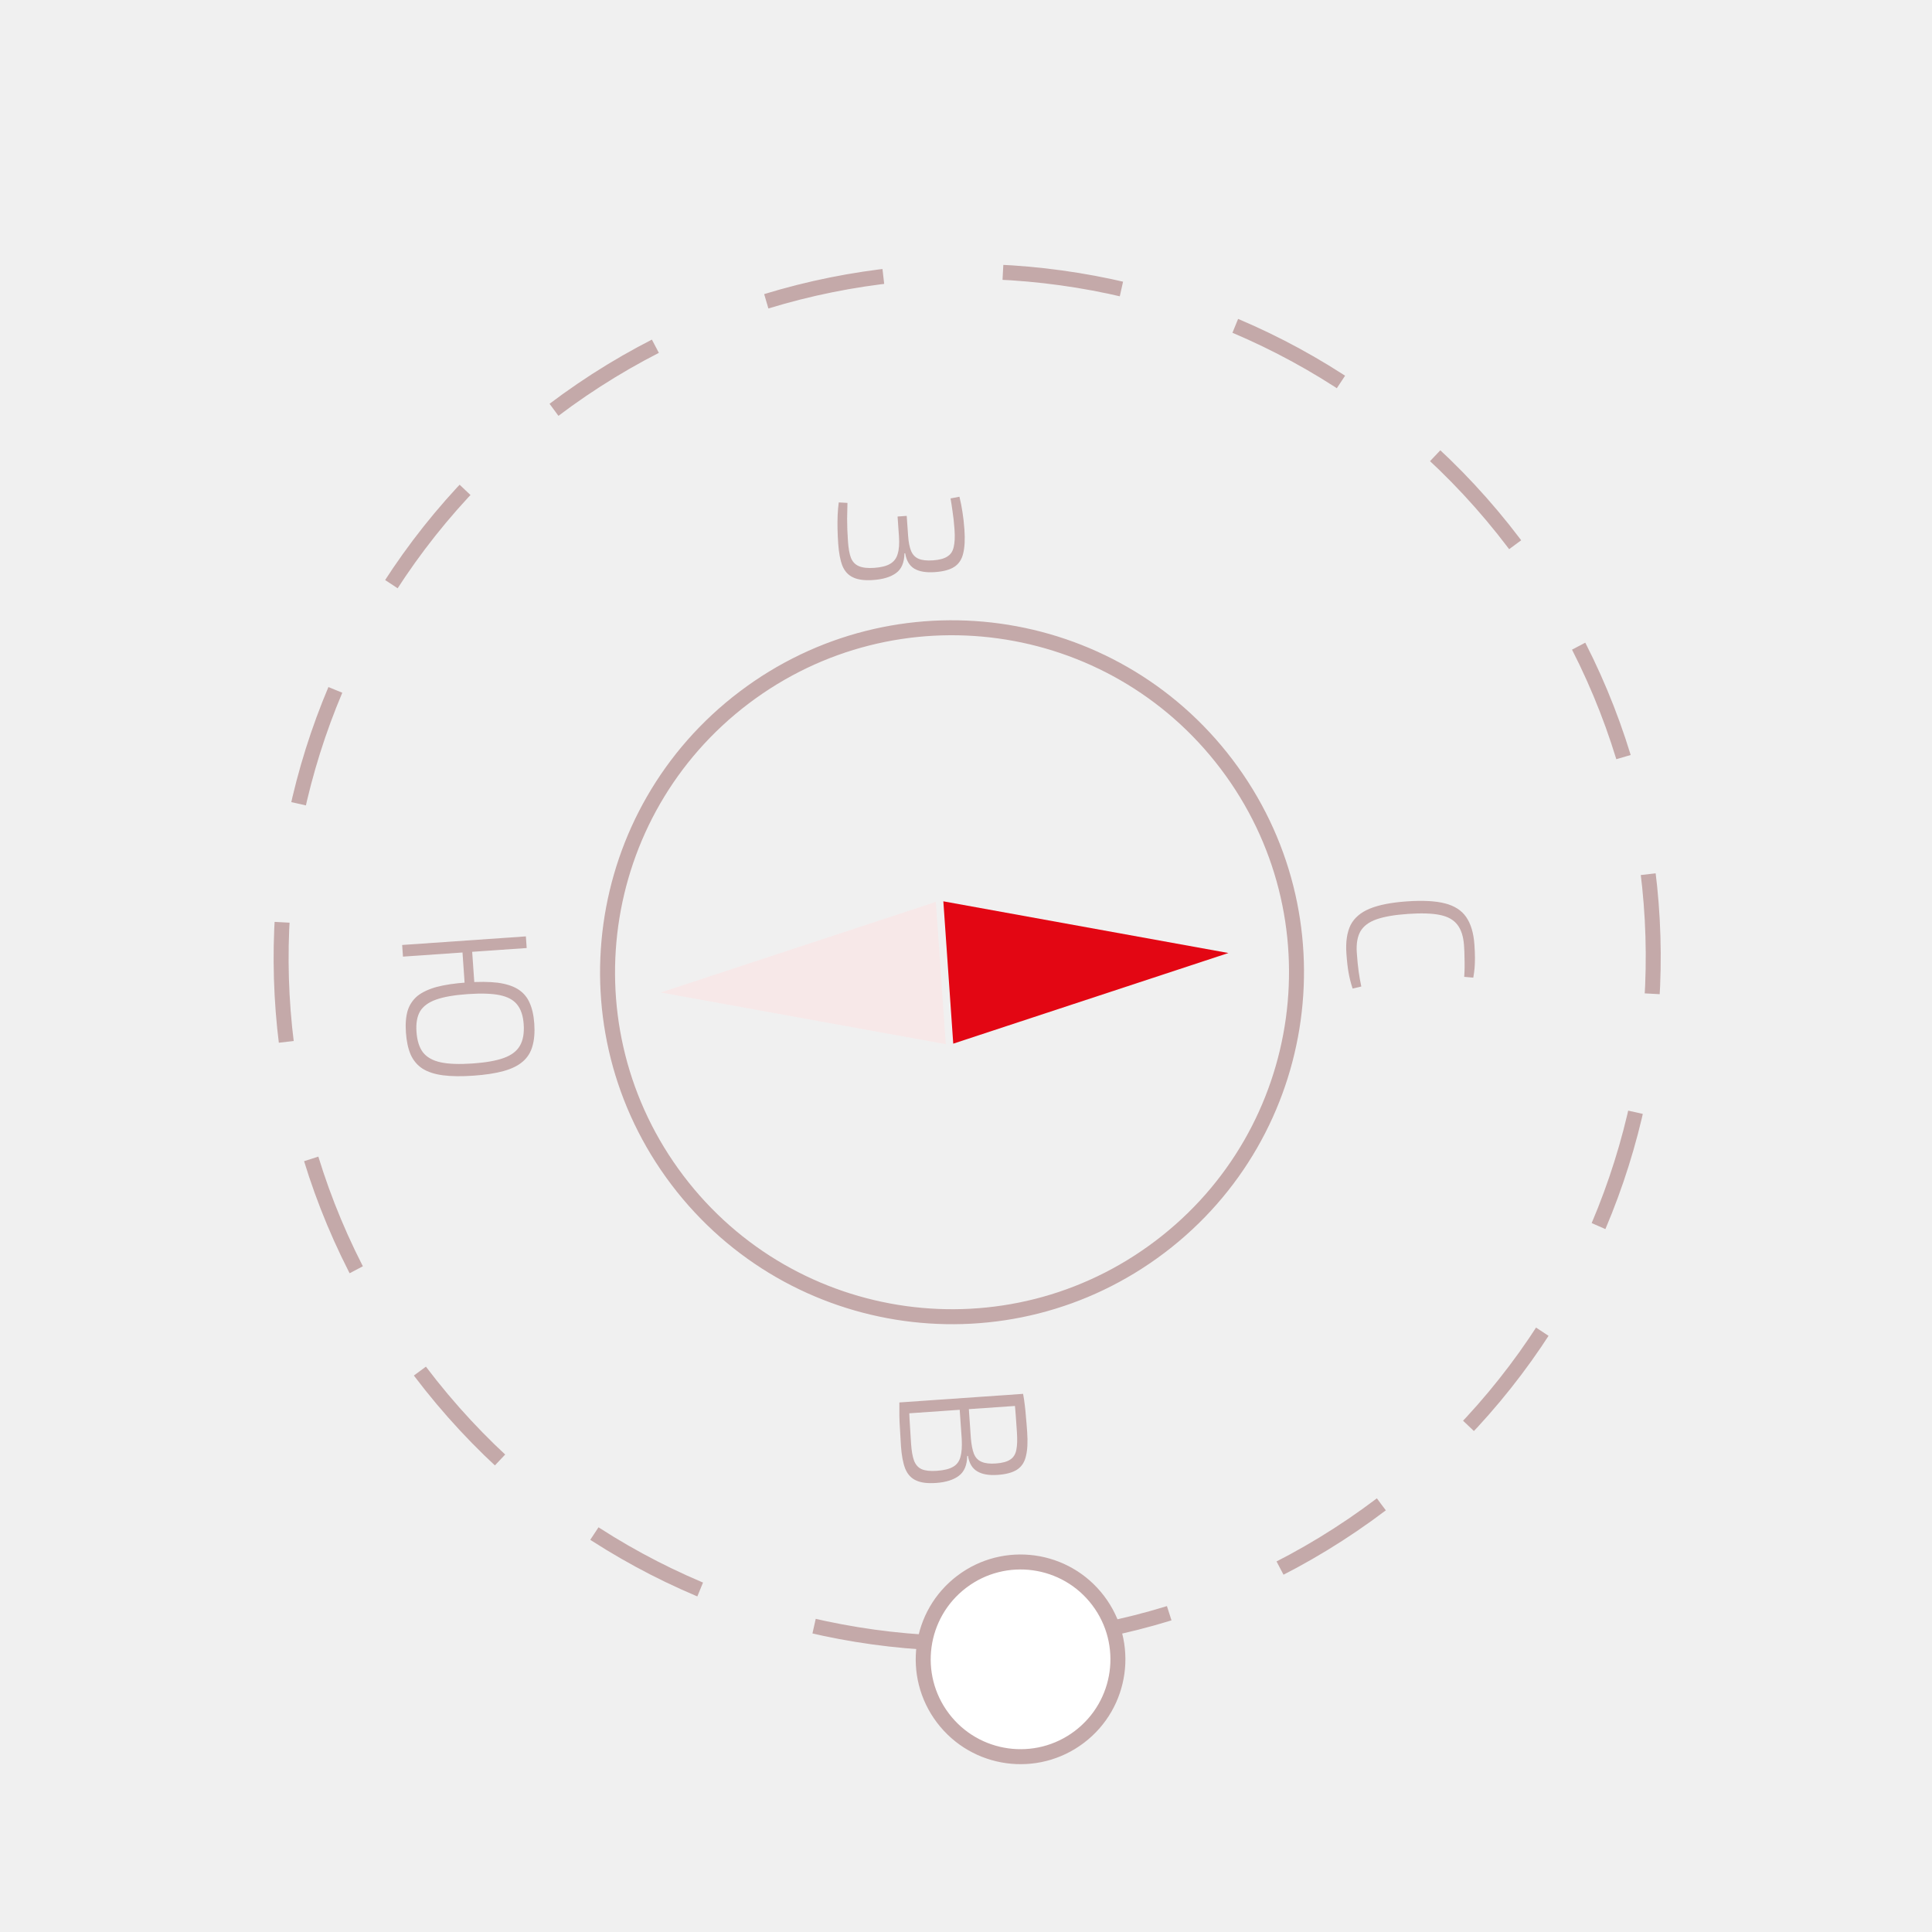
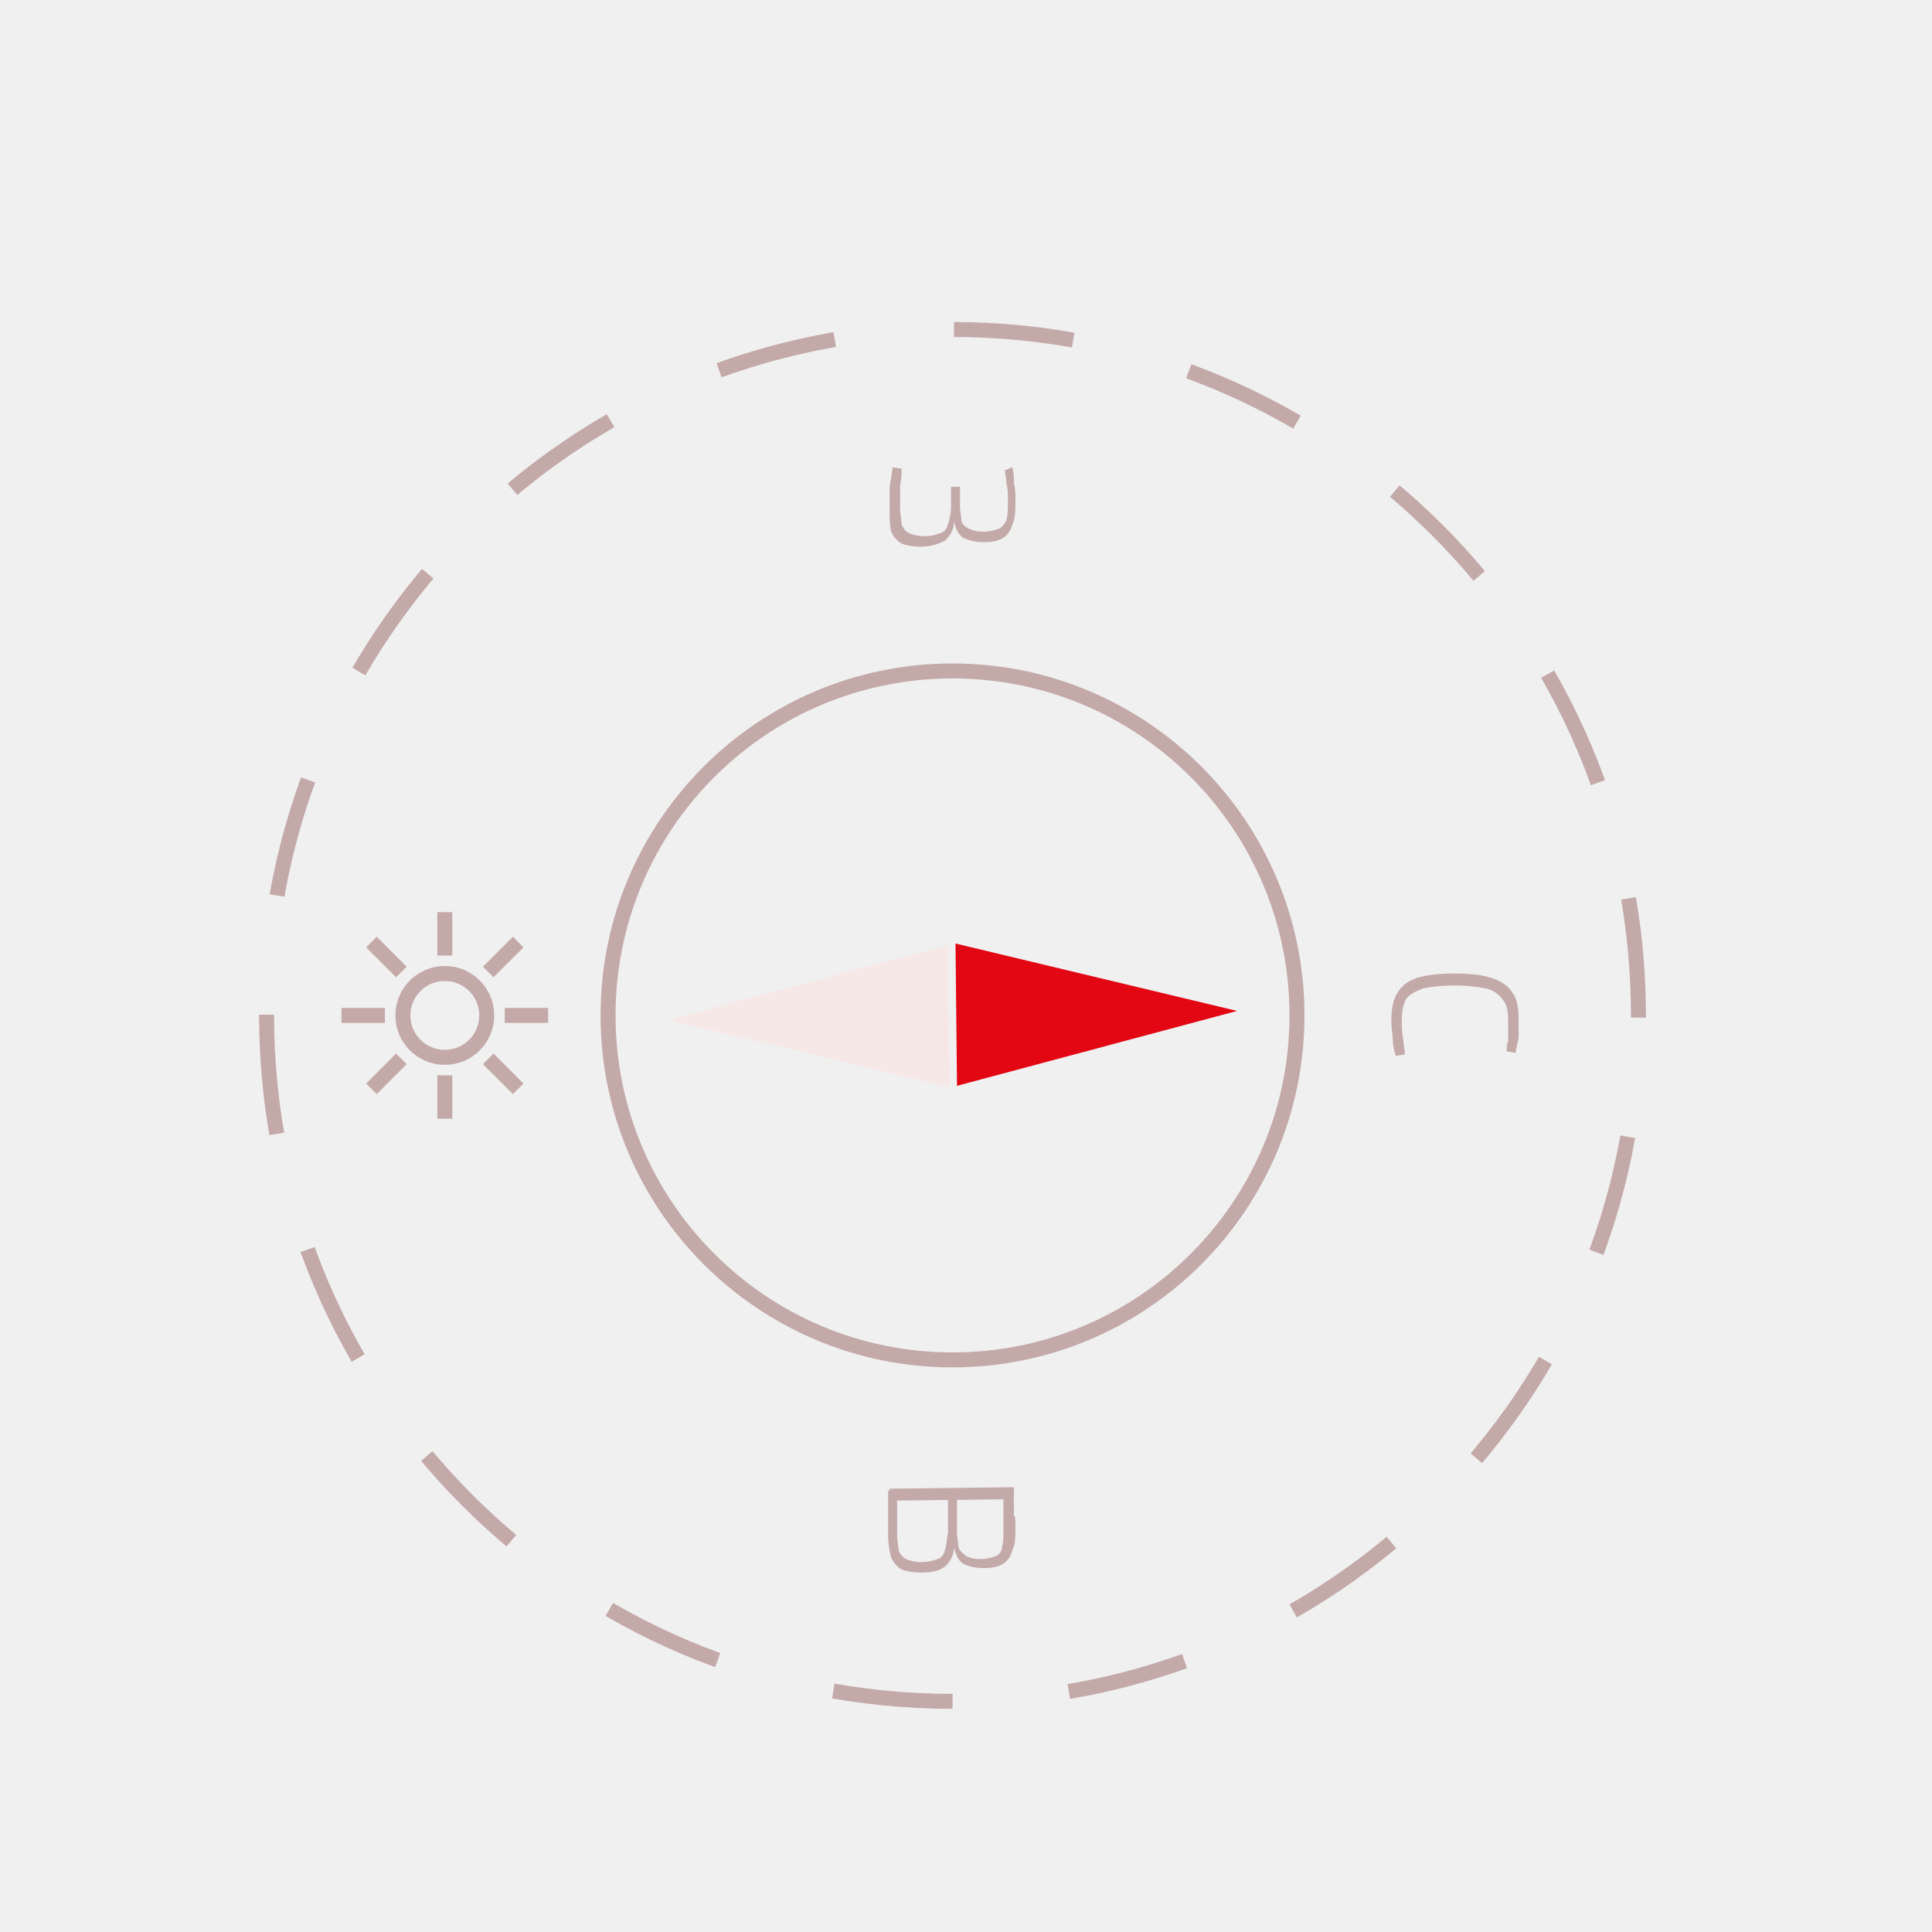
- <svg xmlns="http://www.w3.org/2000/svg" width="129" height="129" viewBox="0 0 129 129" fill="none">
-   <g transform="rotate(52.8665 64.5 64.5)">
-     <path d="M83.854 36.574C84.136 36.758 84.372 36.922 84.564 37.067C84.763 37.216 84.941 37.361 85.098 37.501C85.254 37.642 85.411 37.797 85.568 37.966L85.159 38.416C84.976 38.258 84.805 38.117 84.646 37.995C84.494 37.876 84.323 37.75 84.134 37.617C83.955 37.481 83.735 37.327 83.474 37.157C82.978 36.833 82.523 36.674 82.108 36.68C81.697 36.68 81.29 36.858 80.885 37.214C80.48 37.571 80.032 38.124 79.542 38.874C79.052 39.624 78.725 40.256 78.561 40.77C78.398 41.285 78.396 41.733 78.557 42.115C78.723 42.491 79.053 42.841 79.549 43.164C79.964 43.436 80.322 43.655 80.624 43.823C80.925 43.991 81.226 44.145 81.526 44.284L81.285 44.829C80.956 44.719 80.629 44.582 80.306 44.419C79.99 44.26 79.61 44.036 79.168 43.747C78.519 43.323 78.071 42.867 77.824 42.382C77.589 41.894 77.555 41.331 77.722 40.695C77.889 40.059 78.261 39.299 78.839 38.415C79.416 37.531 79.963 36.884 80.478 36.476C80.994 36.067 81.52 35.876 82.057 35.902C82.606 35.925 83.205 36.15 83.854 36.574Z" fill="#C4A9A9" />
-     <path d="M50.161 89.8C50.656 90.124 51.033 90.461 51.292 90.811C51.555 91.155 51.698 91.535 51.722 91.952C51.75 92.363 51.66 92.829 51.452 93.353C51.244 93.876 50.921 94.473 50.483 95.142C50.046 95.812 49.629 96.348 49.234 96.749C48.838 97.149 48.444 97.423 48.053 97.568C47.666 97.707 47.26 97.729 46.836 97.633C46.415 97.53 45.957 97.317 45.462 96.993C44.986 96.683 44.624 96.36 44.374 96.025C44.136 95.688 44.006 95.316 43.984 94.91C43.974 94.502 44.073 94.036 44.281 93.513C44.496 92.994 44.822 92.4 45.259 91.73C45.697 91.06 46.11 90.523 46.499 90.117C46.895 89.716 47.279 89.442 47.653 89.294C48.038 89.144 48.43 89.114 48.831 89.204C49.242 89.291 49.685 89.49 50.161 89.8ZM45.836 87.161L41.307 94.093L40.654 93.667L45.183 86.735L45.836 87.161ZM45.89 91.554L45.536 92.097L43.406 90.705L43.76 90.163L45.89 91.554ZM49.773 90.393C49.298 90.082 48.859 89.934 48.458 89.949C48.061 89.957 47.66 90.14 47.255 90.496C46.85 90.853 46.403 91.406 45.912 92.156C45.422 92.906 45.096 93.539 44.932 94.053C44.768 94.567 44.76 95.011 44.907 95.384C45.059 95.751 45.373 96.09 45.849 96.401C46.344 96.724 46.797 96.887 47.208 96.887C47.623 96.881 48.036 96.702 48.448 96.35C48.859 95.998 49.31 95.446 49.8 94.696C50.29 93.946 50.614 93.312 50.771 92.793C50.928 92.275 50.924 91.828 50.759 91.452C50.597 91.07 50.269 90.717 49.773 90.393Z" fill="#C4A9A9" />
-     <path d="M41.202 46.991C41.758 47.354 42.165 47.697 42.423 48.018C42.686 48.333 42.806 48.669 42.782 49.027C42.759 49.384 42.592 49.8 42.281 50.276C41.958 50.772 41.62 51.091 41.269 51.234C40.917 51.377 40.52 51.333 40.079 51.102L40.053 51.142C40.538 51.526 40.775 51.939 40.763 52.38C40.759 52.827 40.575 53.327 40.212 53.883C39.901 54.359 39.587 54.679 39.269 54.844C38.957 55.013 38.609 55.049 38.224 54.95C37.844 54.845 37.393 54.622 36.87 54.281C36.575 54.088 36.299 53.898 36.039 53.709C35.78 53.521 35.539 53.334 35.315 53.15C35.092 52.966 34.885 52.778 34.694 52.587L35.07 52.144C35.278 52.309 35.558 52.53 35.911 52.809C36.269 53.08 36.679 53.367 37.141 53.669C37.529 53.923 37.859 54.091 38.131 54.172C38.407 54.247 38.658 54.221 38.885 54.092C39.124 53.961 39.363 53.712 39.604 53.343C39.858 52.955 40.001 52.618 40.034 52.334C40.071 52.043 39.998 51.775 39.813 51.531C39.634 51.279 39.339 51.02 38.931 50.753L37.816 50.025L38.15 49.513L39.266 50.241C39.627 50.477 39.939 50.629 40.202 50.695C40.464 50.761 40.703 50.731 40.92 50.605C41.136 50.479 41.356 50.245 41.579 49.903C41.811 49.548 41.934 49.242 41.95 48.984C41.976 48.725 41.891 48.482 41.693 48.258C41.507 48.031 41.21 47.784 40.801 47.517C40.413 47.264 40.059 47.052 39.74 46.882C39.432 46.709 39.181 46.574 38.987 46.476L39.255 45.934C39.598 46.082 39.917 46.237 40.212 46.401C40.517 46.563 40.847 46.759 41.202 46.991Z" fill="#C4A9A9" />
-     <path d="M91.768 80.025C92.331 80.392 92.741 80.737 92.999 81.058C93.269 81.377 93.392 81.716 93.368 82.073C93.345 82.431 93.178 82.847 92.868 83.323C92.544 83.818 92.203 84.135 91.845 84.274C91.493 84.417 91.097 84.373 90.655 84.142L90.629 84.182C91.114 84.566 91.354 84.981 91.349 85.427C91.351 85.877 91.171 86.381 90.808 86.936C90.497 87.412 90.183 87.732 89.865 87.897C89.553 88.067 89.202 88.1 88.811 87.997C88.424 87.887 87.969 87.662 87.446 87.321C87.065 87.071 86.739 86.853 86.468 86.667C86.2 86.492 85.957 86.324 85.738 86.162C85.519 85.999 85.289 85.825 85.047 85.639L85.529 85.208C85.666 85.307 85.933 85.491 86.33 85.76C86.728 86.029 87.194 86.339 87.73 86.689C88.132 86.951 88.469 87.124 88.74 87.205C89.022 87.285 89.275 87.264 89.498 87.142C89.726 87.013 89.96 86.765 90.2 86.396C90.458 86.001 90.604 85.661 90.637 85.377C90.676 85.097 90.601 84.833 90.41 84.584C90.225 84.339 89.924 84.076 89.507 83.793L87.357 82.389L87.692 81.876L89.842 83.281C90.214 83.515 90.53 83.668 90.788 83.741C91.057 83.812 91.3 83.784 91.516 83.658C91.739 83.536 91.962 83.305 92.185 82.963C92.417 82.608 92.541 82.302 92.556 82.044C92.578 81.791 92.487 81.55 92.283 81.321C92.086 81.097 91.779 80.849 91.364 80.578C91.049 80.372 90.765 80.186 90.51 80.02C90.256 79.853 90.032 79.712 89.841 79.597C89.653 79.474 89.498 79.382 89.375 79.321L89.576 78.707C89.814 78.825 90.036 78.946 90.242 79.07C90.451 79.188 90.673 79.324 90.908 79.477C91.153 79.627 91.44 79.81 91.768 80.025ZM90.219 79.127L85.691 86.059L85.047 85.639L89.576 78.707L90.219 79.127Z" fill="#C4A9A9" />
-     <circle cx="64.269" cy="65.495" r="23" stroke="#C4A9A9" />
-     <circle cx="64.092" cy="64.092" r="45.806" stroke="#C4A9A9" stroke-dasharray="8 8" />
-     <path d="M53.604 81.82L59.871 63.518L67.846 68.728L53.604 81.82Z" fill="#F7E8E8" />
-     <path d="M74.386 50.007L68.12 68.309L60.144 63.099L74.386 50.007Z" fill="#E30613" />
-     <circle cx="103.606" cy="89.542" r="6.5" fill="white" stroke="#C4A9A9" />
+ <svg xmlns="http://www.w3.org/2000/svg" version="1.1" id="Слой_1" x="0px" y="0px" viewBox="0 0 129 129" style="enable-background:new 0 0 129 129;" xml:space="preserve">
+   <g transform="rotate(90 63.6 67.8)">
+     <style type="text/css">
+ 	.st0{fill:#C4A9A9;}
+ 	.st1{fill:none;stroke:#C4A9A9;stroke-dasharray:8,8;}
+ 	.st2{fill:none;stroke:#C4A9A9;}
+ 	.st3{fill:#F7E8E8;}
+ 	.st4{fill:#E30613;}
+ </style>
+     <path class="st0" d="M63.9,30c0.3,0,0.6,0,0.9,0c0.2,0,0.5,0,0.7,0.1c0.2,0,0.4,0.1,0.6,0.1L66,30.8c-0.2,0-0.5,0-0.7-0.1  c-0.2,0-0.4,0-0.6,0c-0.2,0-0.5,0-0.8,0c-0.6,0-1.1,0.1-1.4,0.4c-0.3,0.2-0.6,0.6-0.7,1.1c-0.1,0.5-0.2,1.2-0.2,2.1  c0,0.9,0.1,1.6,0.2,2.1c0.2,0.5,0.4,0.9,0.7,1.1c0.3,0.2,0.8,0.3,1.4,0.3c0.5,0,0.9,0,1.3-0.1c0.3,0,0.7-0.1,1-0.1l0.1,0.6  c-0.3,0.1-0.7,0.2-1,0.2c-0.4,0-0.8,0.1-1.3,0.1c-0.8,0-1.4-0.1-1.9-0.4c-0.5-0.3-0.8-0.7-1-1.3c-0.2-0.6-0.3-1.5-0.3-2.5  c0-1.1,0.1-1.9,0.3-2.5c0.2-0.6,0.5-1.1,1-1.4C62.5,30.1,63.1,30,63.9,30z" />
+     <path class="st0" d="M29.2,63.6c0.7,0,1.2,0,1.6,0.2c0.4,0.1,0.7,0.3,0.9,0.6c0.2,0.3,0.3,0.7,0.3,1.3c0,0.6-0.1,1-0.3,1.4  c-0.2,0.3-0.6,0.5-1.1,0.6l0,0c0.6,0,1,0.3,1.3,0.6c0.2,0.4,0.4,0.9,0.4,1.6c0,0.6-0.1,1-0.2,1.3c-0.2,0.3-0.4,0.5-0.8,0.7  C30.8,72,30.3,72,29.7,72c-0.4,0-0.7,0-1,0c-0.3,0-0.6,0-0.9-0.1c-0.3,0-0.6-0.1-0.8-0.1l0.1-0.6c0.3,0,0.6,0,1.1,0.1  c0.4,0,0.9,0,1.5,0c0.5,0,0.8-0.1,1.1-0.1c0.3-0.1,0.5-0.3,0.6-0.5c0.1-0.2,0.2-0.6,0.2-1c0-0.5-0.1-0.8-0.2-1.1  c-0.1-0.3-0.3-0.4-0.6-0.5c-0.3-0.1-0.7-0.2-1.2-0.2l-1.3,0l0-0.6l1.3,0c0.4,0,0.8-0.1,1-0.1c0.3-0.1,0.4-0.3,0.5-0.5  c0.1-0.2,0.2-0.5,0.2-1c0-0.4-0.1-0.7-0.2-1c-0.1-0.2-0.3-0.4-0.6-0.5c-0.3-0.1-0.7-0.1-1.2-0.1c-0.5,0-0.9,0-1.2,0.1  c-0.4,0-0.6,0.1-0.9,0.1L27,63.8c0.4-0.1,0.7-0.1,1.1-0.1C28.4,63.6,28.8,63.6,29.2,63.6z" />
+     <path class="st0" d="M97.7,63.6c0.7,0,1.2,0,1.6,0.2c0.4,0.1,0.7,0.3,0.9,0.6c0.2,0.3,0.3,0.7,0.3,1.3c0,0.6-0.1,1-0.3,1.4  c-0.2,0.3-0.6,0.5-1.1,0.6l0,0c0.6,0,1,0.3,1.3,0.6c0.3,0.4,0.4,0.9,0.4,1.6c0,0.6-0.1,1-0.2,1.3c-0.2,0.3-0.4,0.5-0.8,0.7  c-0.4,0.1-0.9,0.2-1.5,0.2c-0.5,0-0.8,0-1.2,0c-0.3,0-0.6,0-0.9,0c-0.3,0-0.6,0-0.9,0l0.2-0.6c0.2,0,0.5,0,1,0c0.5,0,1,0,1.7,0  c0.5,0,0.9-0.1,1.1-0.1c0.3-0.1,0.5-0.3,0.6-0.5c0.1-0.2,0.2-0.6,0.2-1c0-0.5-0.1-0.8-0.2-1.1c-0.1-0.3-0.3-0.4-0.6-0.5  c-0.3-0.1-0.7-0.1-1.2-0.2l-2.6,0l0-0.6l2.6,0c0.4,0,0.8-0.1,1-0.1c0.3-0.1,0.4-0.3,0.6-0.5c0.1-0.2,0.2-0.5,0.2-1  c0-0.4-0.1-0.7-0.2-1c-0.1-0.2-0.3-0.4-0.6-0.4c-0.3-0.1-0.7-0.1-1.2-0.1c-0.4,0-0.7,0-1,0c-0.3,0-0.6,0-0.8,0c-0.2,0-0.4,0-0.5,0  l-0.2-0.6c0.3,0,0.5-0.1,0.8-0.1c0.2,0,0.5,0,0.8,0C97,63.6,97.3,63.6,97.7,63.6z M95.9,63.7L96,72l-0.8,0l-0.1-8.3L95.9,63.7z" />
+     <g>
+       <circle class="st1" cx="63.6" cy="67.8" r="45.8" />
+       <g>
+         <circle class="st2" cx="63.6" cy="67.8" r="23" />
+         <g>
+           <path class="st3" d="M63.9,86.8l-5-18.7l9.5-0.1L63.9,86.8z" />
+           <path class="st4" d="M63.3,48.8l5,18.7l-9.5,0.1L63.3,48.8z" />
+         </g>
+       </g>
+     </g>
+     <g>
+       <circle class="st2" cx="63.6" cy="101.7" r="2.8" />
+       <line class="st2" x1="67.6" y1="101.7" x2="70.5" y2="101.7" />
+       <line class="st2" x1="56.7" y1="101.7" x2="59.6" y2="101.7" />
+       <line class="st2" x1="63.6" y1="105.7" x2="63.6" y2="108.6" />
+       <line class="st2" x1="63.6" y1="94.8" x2="63.6" y2="97.7" />
+       <line class="st2" x1="60.7" y1="104.6" x2="58.7" y2="106.6" />
+       <line class="st2" x1="68.5" y1="96.8" x2="66.5" y2="98.8" />
+       <line class="st2" x1="60.7" y1="98.8" x2="58.7" y2="96.8" />
+       <line class="st2" x1="68.5" y1="106.6" x2="66.5" y2="104.6" />
+     </g>
  </g>
</svg>
